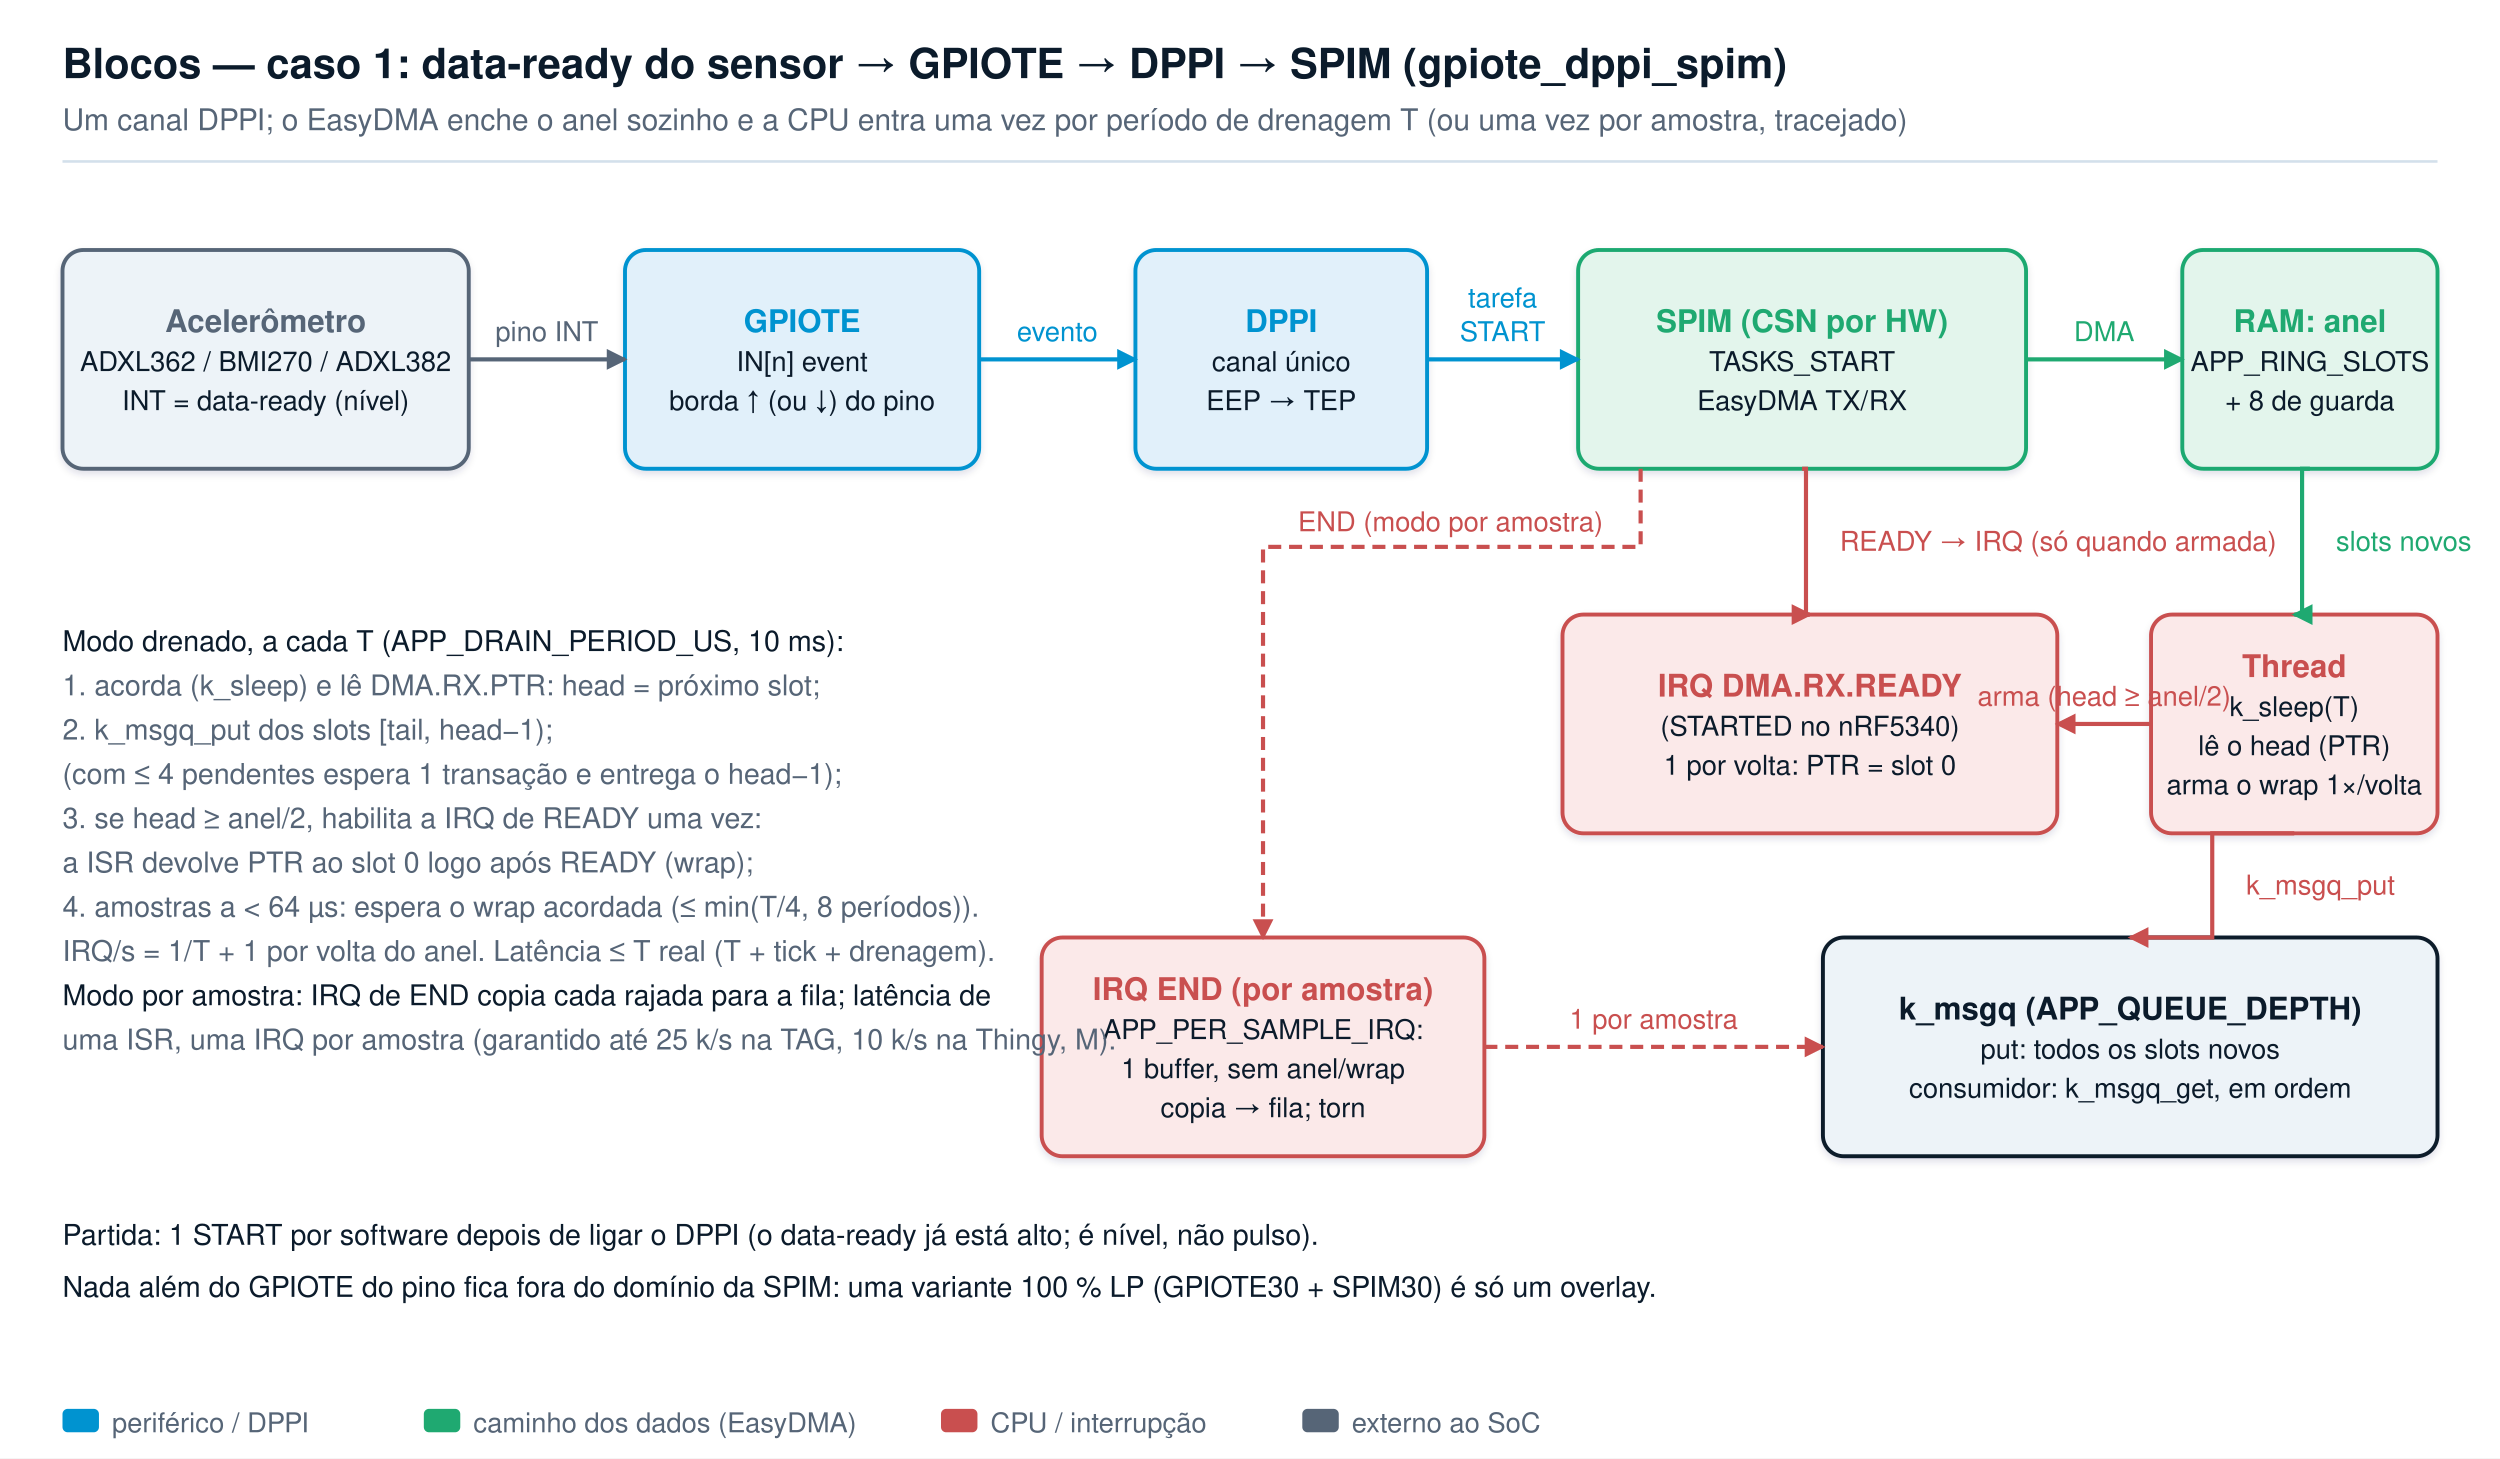
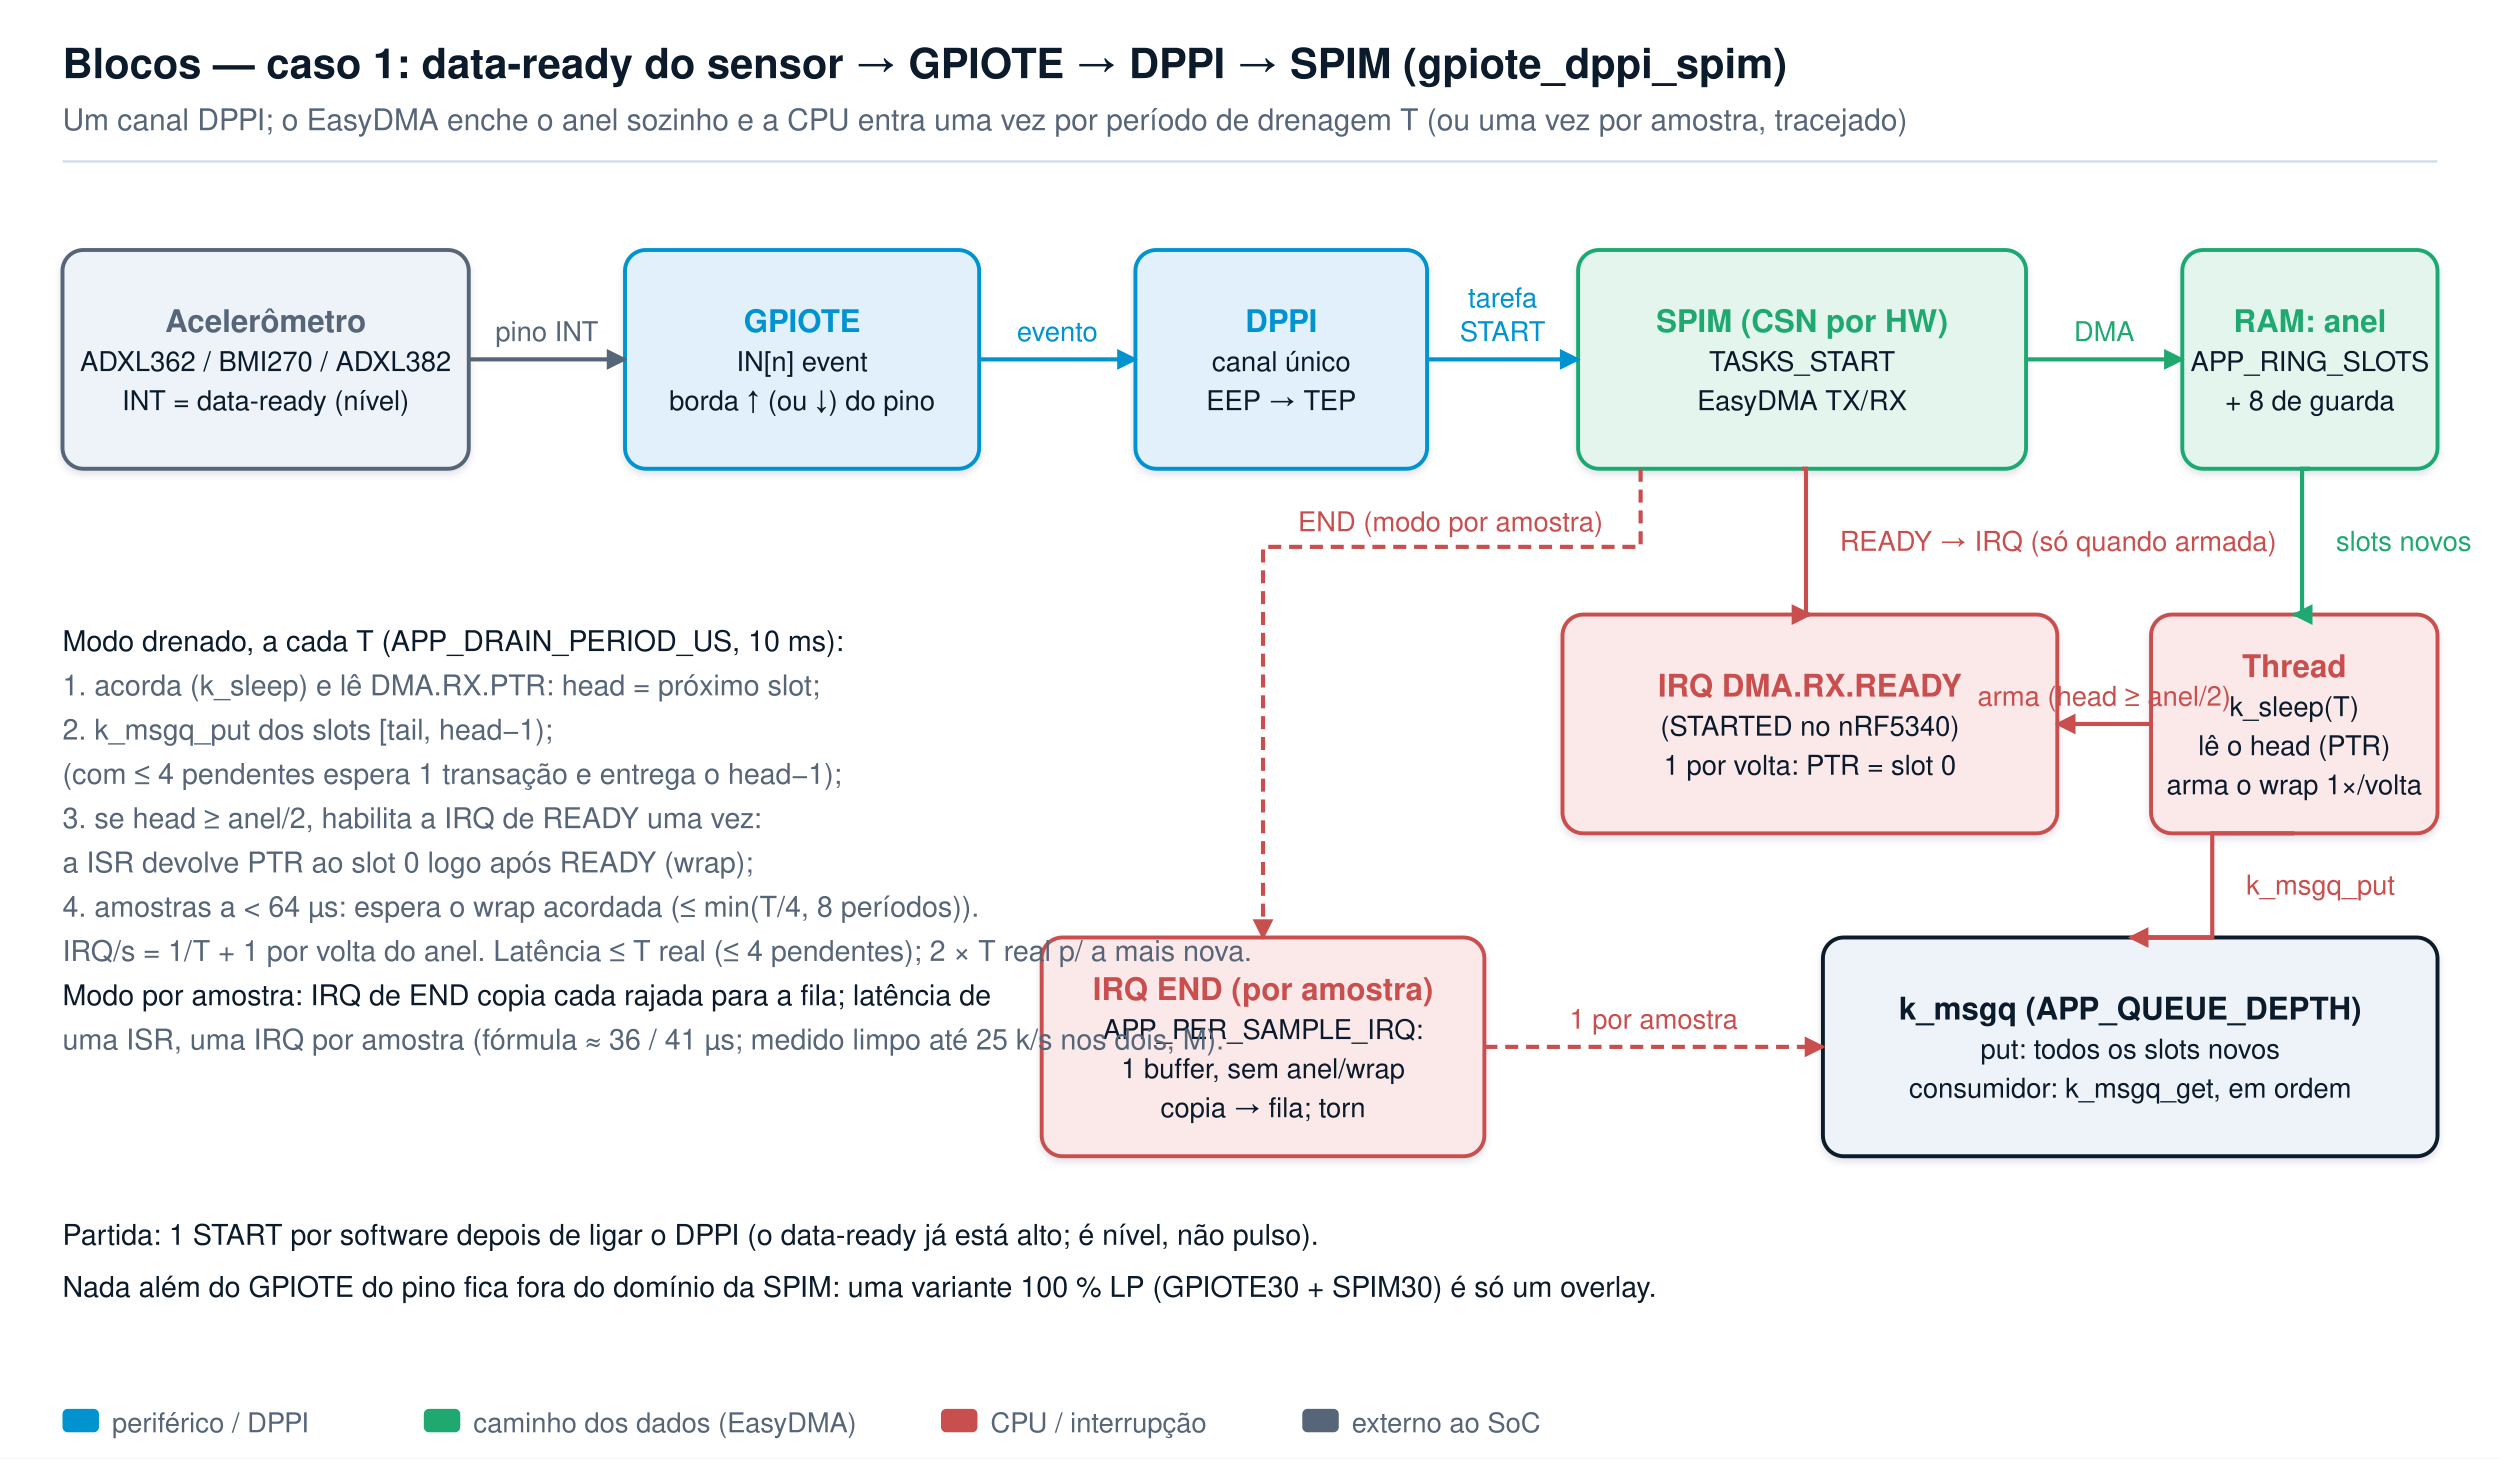
<svg xmlns="http://www.w3.org/2000/svg" width="960" height="560" viewBox="0 0 960 560">
  <defs>
    <marker id="arr" markerWidth="9" markerHeight="9" refX="7" refY="4.5" orient="auto" markerUnits="userSpaceOnUse">
      <path d="M0,0.5 L8,4.5 L0,8.5 z" fill="#566577" />
    </marker>
    <marker id="arr-blue" markerWidth="9" markerHeight="9" refX="7" refY="4.5" orient="auto" markerUnits="userSpaceOnUse">
      <path d="M0,0.5 L8,4.5 L0,8.5 z" fill="#0093D0" />
    </marker>
    <marker id="arr-green" markerWidth="9" markerHeight="9" refX="7" refY="4.5" orient="auto" markerUnits="userSpaceOnUse">
      <path d="M0,0.5 L8,4.5 L0,8.5 z" fill="#1FA971" />
    </marker>
    <marker id="arr-red" markerWidth="9" markerHeight="9" refX="7" refY="4.5" orient="auto" markerUnits="userSpaceOnUse">
      <path d="M0,0.5 L8,4.5 L0,8.5 z" fill="#C94F4F" />
    </marker>
    <filter id="shadow" x="-5%" y="-5%" width="110%" height="120%">
      <feDropShadow dx="0" dy="1.5" stdDeviation="1.5" flood-color="#00224E" flood-opacity="0.12" />
    </filter>
    <pattern id="hatch" width="6" height="6" patternUnits="userSpaceOnUse" patternTransform="rotate(45)">
      <line x1="0" y1="0" x2="0" y2="6" stroke="#D3E0EB" stroke-width="2" />
    </pattern>
  </defs>
  <rect width="100%" height="100%" fill="white" />
  <text x="24" y="30" fill="#0B1B2B" font-family="Segoe UI, Helvetica Neue, Helvetica, Arial, sans-serif" font-size="16" font-weight="600">Blocos — caso 1: data-ready do sensor → GPIOTE → DPPI → SPIM (gpiote_dppi_spim)</text>
  <text x="24" y="50" fill="#566577" font-family="Segoe UI, Helvetica Neue, Helvetica, Arial, sans-serif" font-size="11.5">Um canal DPPI; o EasyDMA enche o anel sozinho e a CPU entra uma vez por período de drenagem T (ou uma vez por amostra, tracejado)</text>
  <line x1="24" y1="62" x2="936" y2="62" stroke="#D3E0EB" stroke-width="1" />
  <rect x="24" y="96" width="156" height="84" rx="8" fill="#EDF3F8" stroke="#566577" stroke-width="1.5" filter="url(#shadow)" />
  <text x="102.0" y="127.5" text-anchor="middle" fill="#566577" font-family="Segoe UI, Helvetica Neue, Helvetica, Arial, sans-serif" font-size="12" font-weight="600">Acelerômetro</text>
  <text x="102.0" y="142.5" text-anchor="middle" fill="#0B1B2B" font-family="Segoe UI, Helvetica Neue, Helvetica, Arial, sans-serif" font-size="10.5">ADXL362 / BMI270 / ADXL382</text>
  <text x="102.0" y="157.5" text-anchor="middle" fill="#0B1B2B" font-family="Segoe UI, Helvetica Neue, Helvetica, Arial, sans-serif" font-size="10.5">INT = data-ready (nível)</text>
  <rect x="240" y="96" width="136" height="84" rx="8" fill="#E1F0FA" stroke="#0093D0" stroke-width="1.5" filter="url(#shadow)" />
  <text x="308.0" y="127.5" text-anchor="middle" fill="#0093D0" font-family="Segoe UI, Helvetica Neue, Helvetica, Arial, sans-serif" font-size="12" font-weight="600">GPIOTE</text>
  <text x="308.0" y="142.5" text-anchor="middle" fill="#0B1B2B" font-family="Segoe UI, Helvetica Neue, Helvetica, Arial, sans-serif" font-size="10.5">IN[n] event</text>
  <text x="308.0" y="157.5" text-anchor="middle" fill="#0B1B2B" font-family="Segoe UI, Helvetica Neue, Helvetica, Arial, sans-serif" font-size="10.5">borda ↑ (ou ↓) do pino</text>
  <rect x="436" y="96" width="112" height="84" rx="8" fill="#E1F0FA" stroke="#0093D0" stroke-width="1.5" filter="url(#shadow)" />
  <text x="492.0" y="127.5" text-anchor="middle" fill="#0093D0" font-family="Segoe UI, Helvetica Neue, Helvetica, Arial, sans-serif" font-size="12" font-weight="600">DPPI</text>
  <text x="492.0" y="142.5" text-anchor="middle" fill="#0B1B2B" font-family="Segoe UI, Helvetica Neue, Helvetica, Arial, sans-serif" font-size="10.5">canal único</text>
  <text x="492.0" y="157.5" text-anchor="middle" fill="#0B1B2B" font-family="Segoe UI, Helvetica Neue, Helvetica, Arial, sans-serif" font-size="10.5">EEP → TEP</text>
  <rect x="606" y="96" width="172" height="84" rx="8" fill="#E3F5EC" stroke="#1FA971" stroke-width="1.5" filter="url(#shadow)" />
  <text x="692.0" y="127.5" text-anchor="middle" fill="#1FA971" font-family="Segoe UI, Helvetica Neue, Helvetica, Arial, sans-serif" font-size="12" font-weight="600">SPIM (CSN por HW)</text>
  <text x="692.0" y="142.5" text-anchor="middle" fill="#0B1B2B" font-family="Segoe UI, Helvetica Neue, Helvetica, Arial, sans-serif" font-size="10.5">TASKS_START</text>
  <text x="692.0" y="157.5" text-anchor="middle" fill="#0B1B2B" font-family="Segoe UI, Helvetica Neue, Helvetica, Arial, sans-serif" font-size="10.5">EasyDMA TX/RX</text>
  <rect x="838" y="96" width="98" height="84" rx="8" fill="#E3F5EC" stroke="#1FA971" stroke-width="1.5" filter="url(#shadow)" />
  <text x="887.0" y="127.5" text-anchor="middle" fill="#1FA971" font-family="Segoe UI, Helvetica Neue, Helvetica, Arial, sans-serif" font-size="12" font-weight="600">RAM: anel</text>
  <text x="887.0" y="142.5" text-anchor="middle" fill="#0B1B2B" font-family="Segoe UI, Helvetica Neue, Helvetica, Arial, sans-serif" font-size="10.5">APP_RING_SLOTS</text>
  <text x="887.0" y="157.5" text-anchor="middle" fill="#0B1B2B" font-family="Segoe UI, Helvetica Neue, Helvetica, Arial, sans-serif" font-size="10.5">+ 8 de guarda</text>
  <rect x="600" y="236" width="190" height="84" rx="8" fill="#FBE9E9" stroke="#C94F4F" stroke-width="1.5" filter="url(#shadow)" />
  <text x="695.0" y="267.5" text-anchor="middle" fill="#C94F4F" font-family="Segoe UI, Helvetica Neue, Helvetica, Arial, sans-serif" font-size="12" font-weight="600">IRQ DMA.RX.READY</text>
  <text x="695.0" y="282.5" text-anchor="middle" fill="#0B1B2B" font-family="Segoe UI, Helvetica Neue, Helvetica, Arial, sans-serif" font-size="10.5">(STARTED no nRF5340)</text>
  <text x="695.0" y="297.5" text-anchor="middle" fill="#0B1B2B" font-family="Segoe UI, Helvetica Neue, Helvetica, Arial, sans-serif" font-size="10.5">1 por volta: PTR = slot 0</text>
  <rect x="826" y="236" width="110" height="84" rx="8" fill="#FBE9E9" stroke="#C94F4F" stroke-width="1.5" filter="url(#shadow)" />
  <text x="881.0" y="260.0" text-anchor="middle" fill="#C94F4F" font-family="Segoe UI, Helvetica Neue, Helvetica, Arial, sans-serif" font-size="12" font-weight="600">Thread</text>
  <text x="881.0" y="275.0" text-anchor="middle" fill="#0B1B2B" font-family="Segoe UI, Helvetica Neue, Helvetica, Arial, sans-serif" font-size="10.5">k_sleep(T)</text>
  <text x="881.0" y="290.0" text-anchor="middle" fill="#0B1B2B" font-family="Segoe UI, Helvetica Neue, Helvetica, Arial, sans-serif" font-size="10.5">lê o head (PTR)</text>
  <text x="881.0" y="305.0" text-anchor="middle" fill="#0B1B2B" font-family="Segoe UI, Helvetica Neue, Helvetica, Arial, sans-serif" font-size="10.5">arma o wrap 1×/volta</text>
  <rect x="700" y="360" width="236" height="84" rx="8" fill="#EDF3F8" stroke="#0B1B2B" stroke-width="1.5" filter="url(#shadow)" />
  <text x="818.0" y="391.5" text-anchor="middle" fill="#0B1B2B" font-family="Segoe UI, Helvetica Neue, Helvetica, Arial, sans-serif" font-size="12" font-weight="600">k_msgq (APP_QUEUE_DEPTH)</text>
  <text x="818.0" y="406.5" text-anchor="middle" fill="#0B1B2B" font-family="Segoe UI, Helvetica Neue, Helvetica, Arial, sans-serif" font-size="10.5">put: todos os slots novos</text>
  <text x="818.0" y="421.5" text-anchor="middle" fill="#0B1B2B" font-family="Segoe UI, Helvetica Neue, Helvetica, Arial, sans-serif" font-size="10.5">consumidor: k_msgq_get, em ordem</text>
  <rect x="400" y="360" width="170" height="84" rx="8" fill="#FBE9E9" stroke="#C94F4F" stroke-width="1.5" filter="url(#shadow)" />
  <text x="485.0" y="384.0" text-anchor="middle" fill="#C94F4F" font-family="Segoe UI, Helvetica Neue, Helvetica, Arial, sans-serif" font-size="12" font-weight="600">IRQ END (por amostra)</text>
  <text x="485.0" y="399.0" text-anchor="middle" fill="#0B1B2B" font-family="Segoe UI, Helvetica Neue, Helvetica, Arial, sans-serif" font-size="10.5">APP_PER_SAMPLE_IRQ:</text>
  <text x="485.0" y="414.0" text-anchor="middle" fill="#0B1B2B" font-family="Segoe UI, Helvetica Neue, Helvetica, Arial, sans-serif" font-size="10.5">1 buffer, sem anel/wrap</text>
  <text x="485.0" y="429.0" text-anchor="middle" fill="#0B1B2B" font-family="Segoe UI, Helvetica Neue, Helvetica, Arial, sans-serif" font-size="10.5">copia → fila; torn</text>
  <path d="M778,138.0 L838,138.0" fill="none" stroke="#1FA971" stroke-width="1.6" marker-end="url(#arr-green)" />
  <text x="808.0" y="131.0" text-anchor="middle" fill="#1FA971" font-family="Segoe UI, Helvetica Neue, Helvetica, Arial, sans-serif" font-size="10.5">DMA</text>
  <path d="M692.0,180 H693.5 V236 H695.0" fill="none" stroke="#C94F4F" stroke-width="1.6" marker-end="url(#arr-red)" />
  <rect x="701.5" y="199.0" width="199" height="16" rx="3" fill="white" opacity="0.9" />
  <text x="706.5" y="211.5" fill="#C94F4F" font-family="Segoe UI, Helvetica Neue, Helvetica, Arial, sans-serif" font-size="10.5">READY → IRQ (só quando armada)</text>
  <path d="M887.0,180 H884.0 V236 H881.0" fill="none" stroke="#1FA971" stroke-width="1.6" marker-end="url(#arr-green)" />
  <rect x="892.0" y="199.0" width="79" height="16" rx="3" fill="white" opacity="0.9" />
  <text x="897.0" y="211.5" fill="#1FA971" font-family="Segoe UI, Helvetica Neue, Helvetica, Arial, sans-serif" font-size="10.5">slots novos</text>
  <path d="M826,278.0 L790,278.0" fill="none" stroke="#C94F4F" stroke-width="1.6" marker-end="url(#arr-red)" />
  <text x="808.0" y="271.0" text-anchor="middle" fill="#C94F4F" font-family="Segoe UI, Helvetica Neue, Helvetica, Arial, sans-serif" font-size="10.5">arma (head ≥ anel/2)</text>
  <path d="M881.0,320 H849.5 V360 H818.0" fill="none" stroke="#C94F4F" stroke-width="1.6" marker-end="url(#arr-red)" />
  <rect x="857.5" y="331.0" width="73" height="16" rx="3" fill="white" opacity="0.9" />
  <text x="862.5" y="343.5" fill="#C94F4F" font-family="Segoe UI, Helvetica Neue, Helvetica, Arial, sans-serif" font-size="10.5">k_msgq_put</text>
  <path d="M630,180 V210 H485 V360" fill="none" stroke="#C94F4F" stroke-width="1.6" stroke-dasharray="5 3" marker-end="url(#arr-red)" />
  <text x="557" y="204" text-anchor="middle" fill="#C94F4F" font-family="Segoe UI, Helvetica Neue, Helvetica, Arial, sans-serif" font-size="10.5">END (modo por amostra)</text>
  <path d="M570,402.0 L700,402.0" fill="none" stroke="#C94F4F" stroke-width="1.6" stroke-dasharray="5 3" marker-end="url(#arr-red)" />
  <text x="635.0" y="395.0" text-anchor="middle" fill="#C94F4F" font-family="Segoe UI, Helvetica Neue, Helvetica, Arial, sans-serif" font-size="10.5">1 por amostra</text>
  <path d="M180,138.0 L240,138.0" fill="none" stroke="#566577" stroke-width="1.6" marker-end="url(#arr)" />
  <text x="210.0" y="131.0" text-anchor="middle" fill="#566577" font-family="Segoe UI, Helvetica Neue, Helvetica, Arial, sans-serif" font-size="10.5">pino INT</text>
  <path d="M376,138.0 L436,138.0" fill="none" stroke="#0093D0" stroke-width="1.6" marker-end="url(#arr-blue)" />
  <text x="406.0" y="131.0" text-anchor="middle" fill="#0093D0" font-family="Segoe UI, Helvetica Neue, Helvetica, Arial, sans-serif" font-size="10.5">evento</text>
  <path d="M548,138.0 L606,138.0" fill="none" stroke="#0093D0" stroke-width="1.6" marker-end="url(#arr-blue)" />
  <text x="577.0" y="118.0" text-anchor="middle" fill="#0093D0" font-family="Segoe UI, Helvetica Neue, Helvetica, Arial, sans-serif" font-size="10.5">tarefa</text>
  <text x="577.0" y="131.0" text-anchor="middle" fill="#0093D0" font-family="Segoe UI, Helvetica Neue, Helvetica, Arial, sans-serif" font-size="10.5">START</text>
  <text x="24" y="250" fill="#0B1B2B" font-family="Segoe UI, Helvetica Neue, Helvetica, Arial, sans-serif" font-size="11">Modo drenado, a cada T (APP_DRAIN_PERIOD_US, 10 ms):</text>
  <text x="24" y="267" fill="#566577" font-family="Segoe UI, Helvetica Neue, Helvetica, Arial, sans-serif" font-size="11">1. acorda (k_sleep) e lê DMA.RX.PTR: head = próximo slot;</text>
  <text x="24" y="284" fill="#566577" font-family="Segoe UI, Helvetica Neue, Helvetica, Arial, sans-serif" font-size="11">2. k_msgq_put dos slots [tail, head−1);</text>
  <text x="24" y="301" fill="#566577" font-family="Segoe UI, Helvetica Neue, Helvetica, Arial, sans-serif" font-size="11">   (com ≤ 4 pendentes espera 1 transação e entrega o head−1);</text>
  <text x="24" y="318" fill="#566577" font-family="Segoe UI, Helvetica Neue, Helvetica, Arial, sans-serif" font-size="11">3. se head ≥ anel/2, habilita a IRQ de READY uma vez:</text>
  <text x="24" y="335" fill="#566577" font-family="Segoe UI, Helvetica Neue, Helvetica, Arial, sans-serif" font-size="11">   a ISR devolve PTR ao slot 0 logo após READY (wrap);</text>
  <text x="24" y="352" fill="#566577" font-family="Segoe UI, Helvetica Neue, Helvetica, Arial, sans-serif" font-size="11">4. amostras a &lt; 64 µs: espera o wrap acordada (≤ min(T/4, 8 períodos)).</text>
-   <text x="24" y="369" fill="#566577" font-family="Segoe UI, Helvetica Neue, Helvetica, Arial, sans-serif" font-size="11">IRQ/s = 1/T + 1 por volta do anel. Latência ≤ T real (T + tick + drenagem).</text>
+   <text x="24" y="369" fill="#566577" font-family="Segoe UI, Helvetica Neue, Helvetica, Arial, sans-serif" font-size="11">IRQ/s = 1/T + 1 por volta do anel. Latência ≤ T real (≤ 4 pendentes); 2 × T real p/ a mais nova.</text>
  <text x="24" y="386" fill="#0B1B2B" font-family="Segoe UI, Helvetica Neue, Helvetica, Arial, sans-serif" font-size="11">Modo por amostra: IRQ de END copia cada rajada para a fila; latência de</text>
-   <text x="24" y="403" fill="#566577" font-family="Segoe UI, Helvetica Neue, Helvetica, Arial, sans-serif" font-size="11">uma ISR, uma IRQ por amostra (garantido até 25 k/s na TAG, 10 k/s na Thingy, M).</text>
+   <text x="24" y="403" fill="#566577" font-family="Segoe UI, Helvetica Neue, Helvetica, Arial, sans-serif" font-size="11">uma ISR, uma IRQ por amostra (fórmula ≈ 36 / 41 µs; medido limpo até 25 k/s nos dois, M).</text>
  <text x="24" y="478" fill="#0B1B2B" font-family="Segoe UI, Helvetica Neue, Helvetica, Arial, sans-serif" font-size="11">Partida: 1 START por software depois de ligar o DPPI (o data-ready já está alto; é nível, não pulso).</text>
  <text x="24" y="498" fill="#0B1B2B" font-family="Segoe UI, Helvetica Neue, Helvetica, Arial, sans-serif" font-size="11">Nada além do GPIOTE do pino fica fora do domínio da SPIM: uma variante 100 % LP (GPIOTE30 + SPIM30) é só um overlay.</text>
  <rect x="24" y="541" width="14" height="9" rx="2" fill="#0093D0" />
  <text x="43" y="550" fill="#566577" font-family="Segoe UI, Helvetica Neue, Helvetica, Arial, sans-serif" font-size="10.5">periférico / DPPI</text>
  <rect x="162.745" y="541" width="14" height="9" rx="2" fill="#1FA971" />
  <text x="181.745" y="550" fill="#566577" font-family="Segoe UI, Helvetica Neue, Helvetica, Arial, sans-serif" font-size="10.5">caminho dos dados (EasyDMA)</text>
  <rect x="361.34" y="541" width="14" height="9" rx="2" fill="#C94F4F" />
  <text x="380.34" y="550" fill="#566577" font-family="Segoe UI, Helvetica Neue, Helvetica, Arial, sans-serif" font-size="10.5">CPU / interrupção</text>
  <rect x="500.085" y="541" width="14" height="9" rx="2" fill="#566577" />
  <text x="519.085" y="550" fill="#566577" font-family="Segoe UI, Helvetica Neue, Helvetica, Arial, sans-serif" font-size="10.5">externo ao SoC</text>
</svg>
